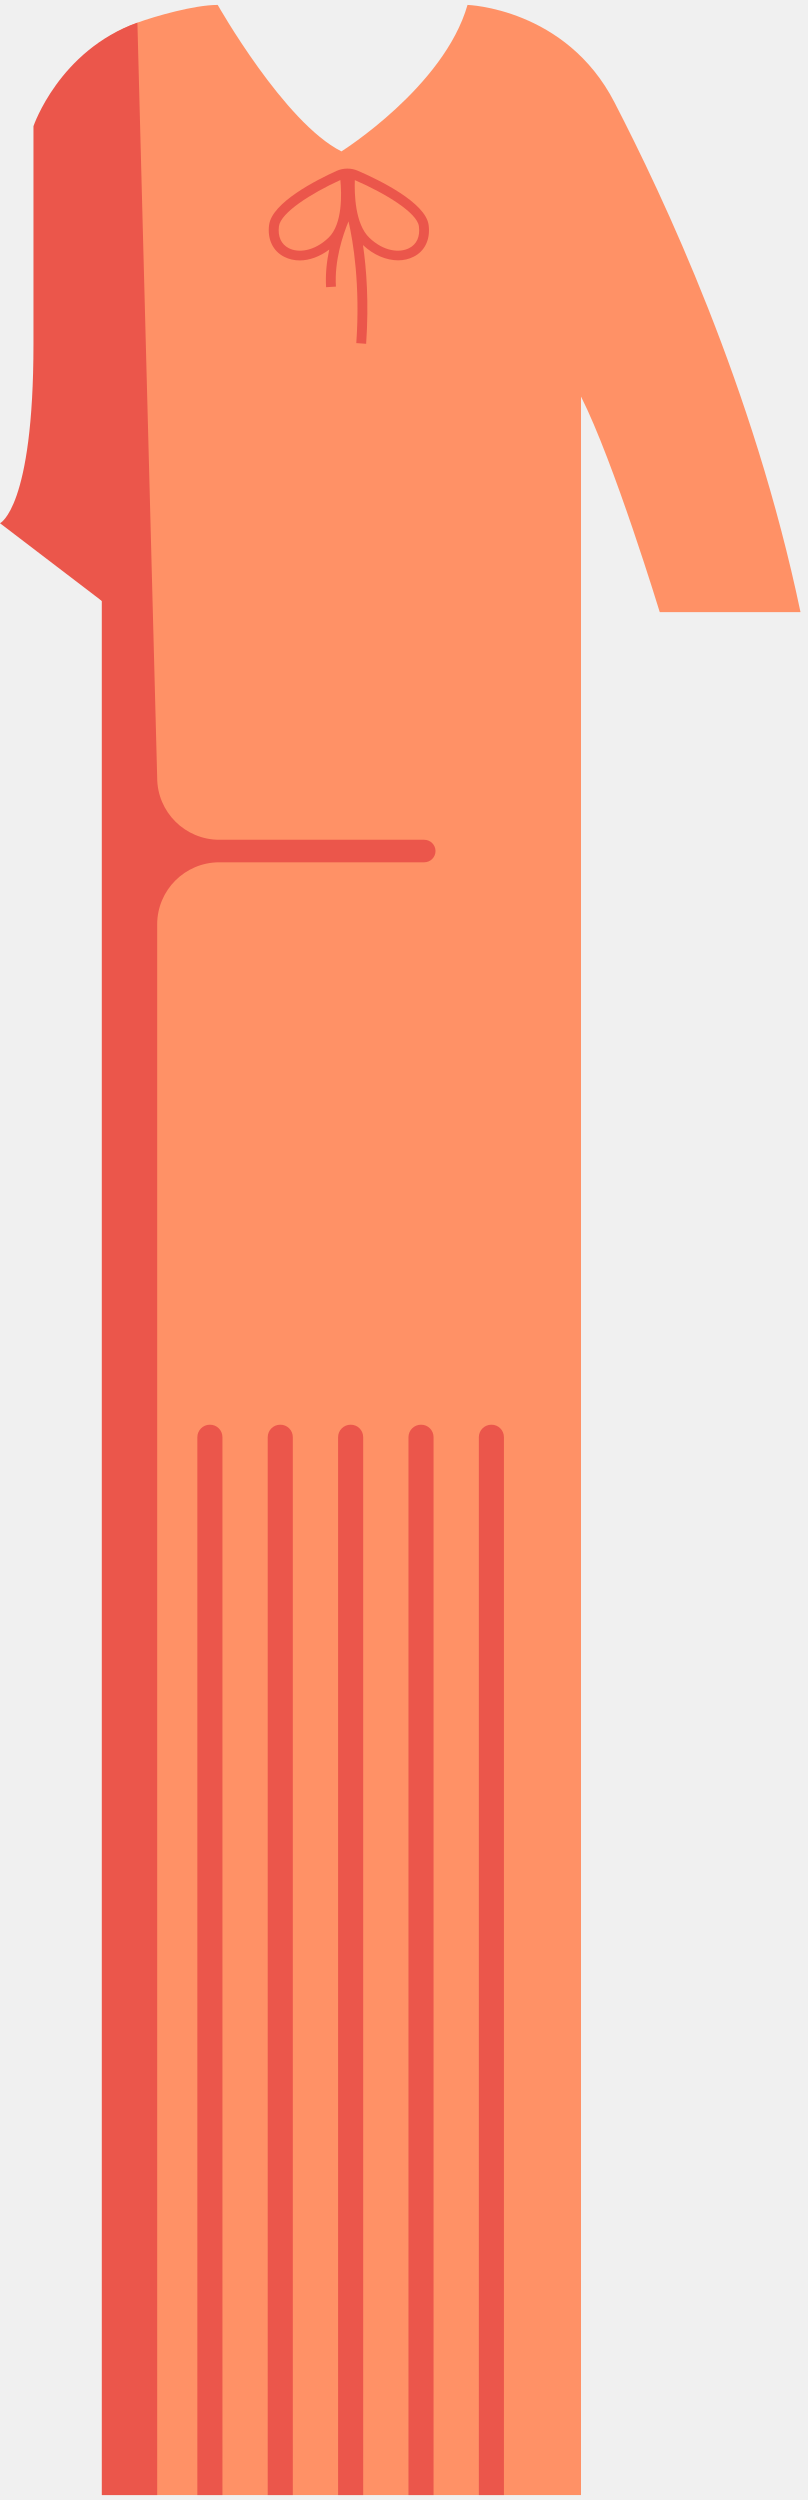
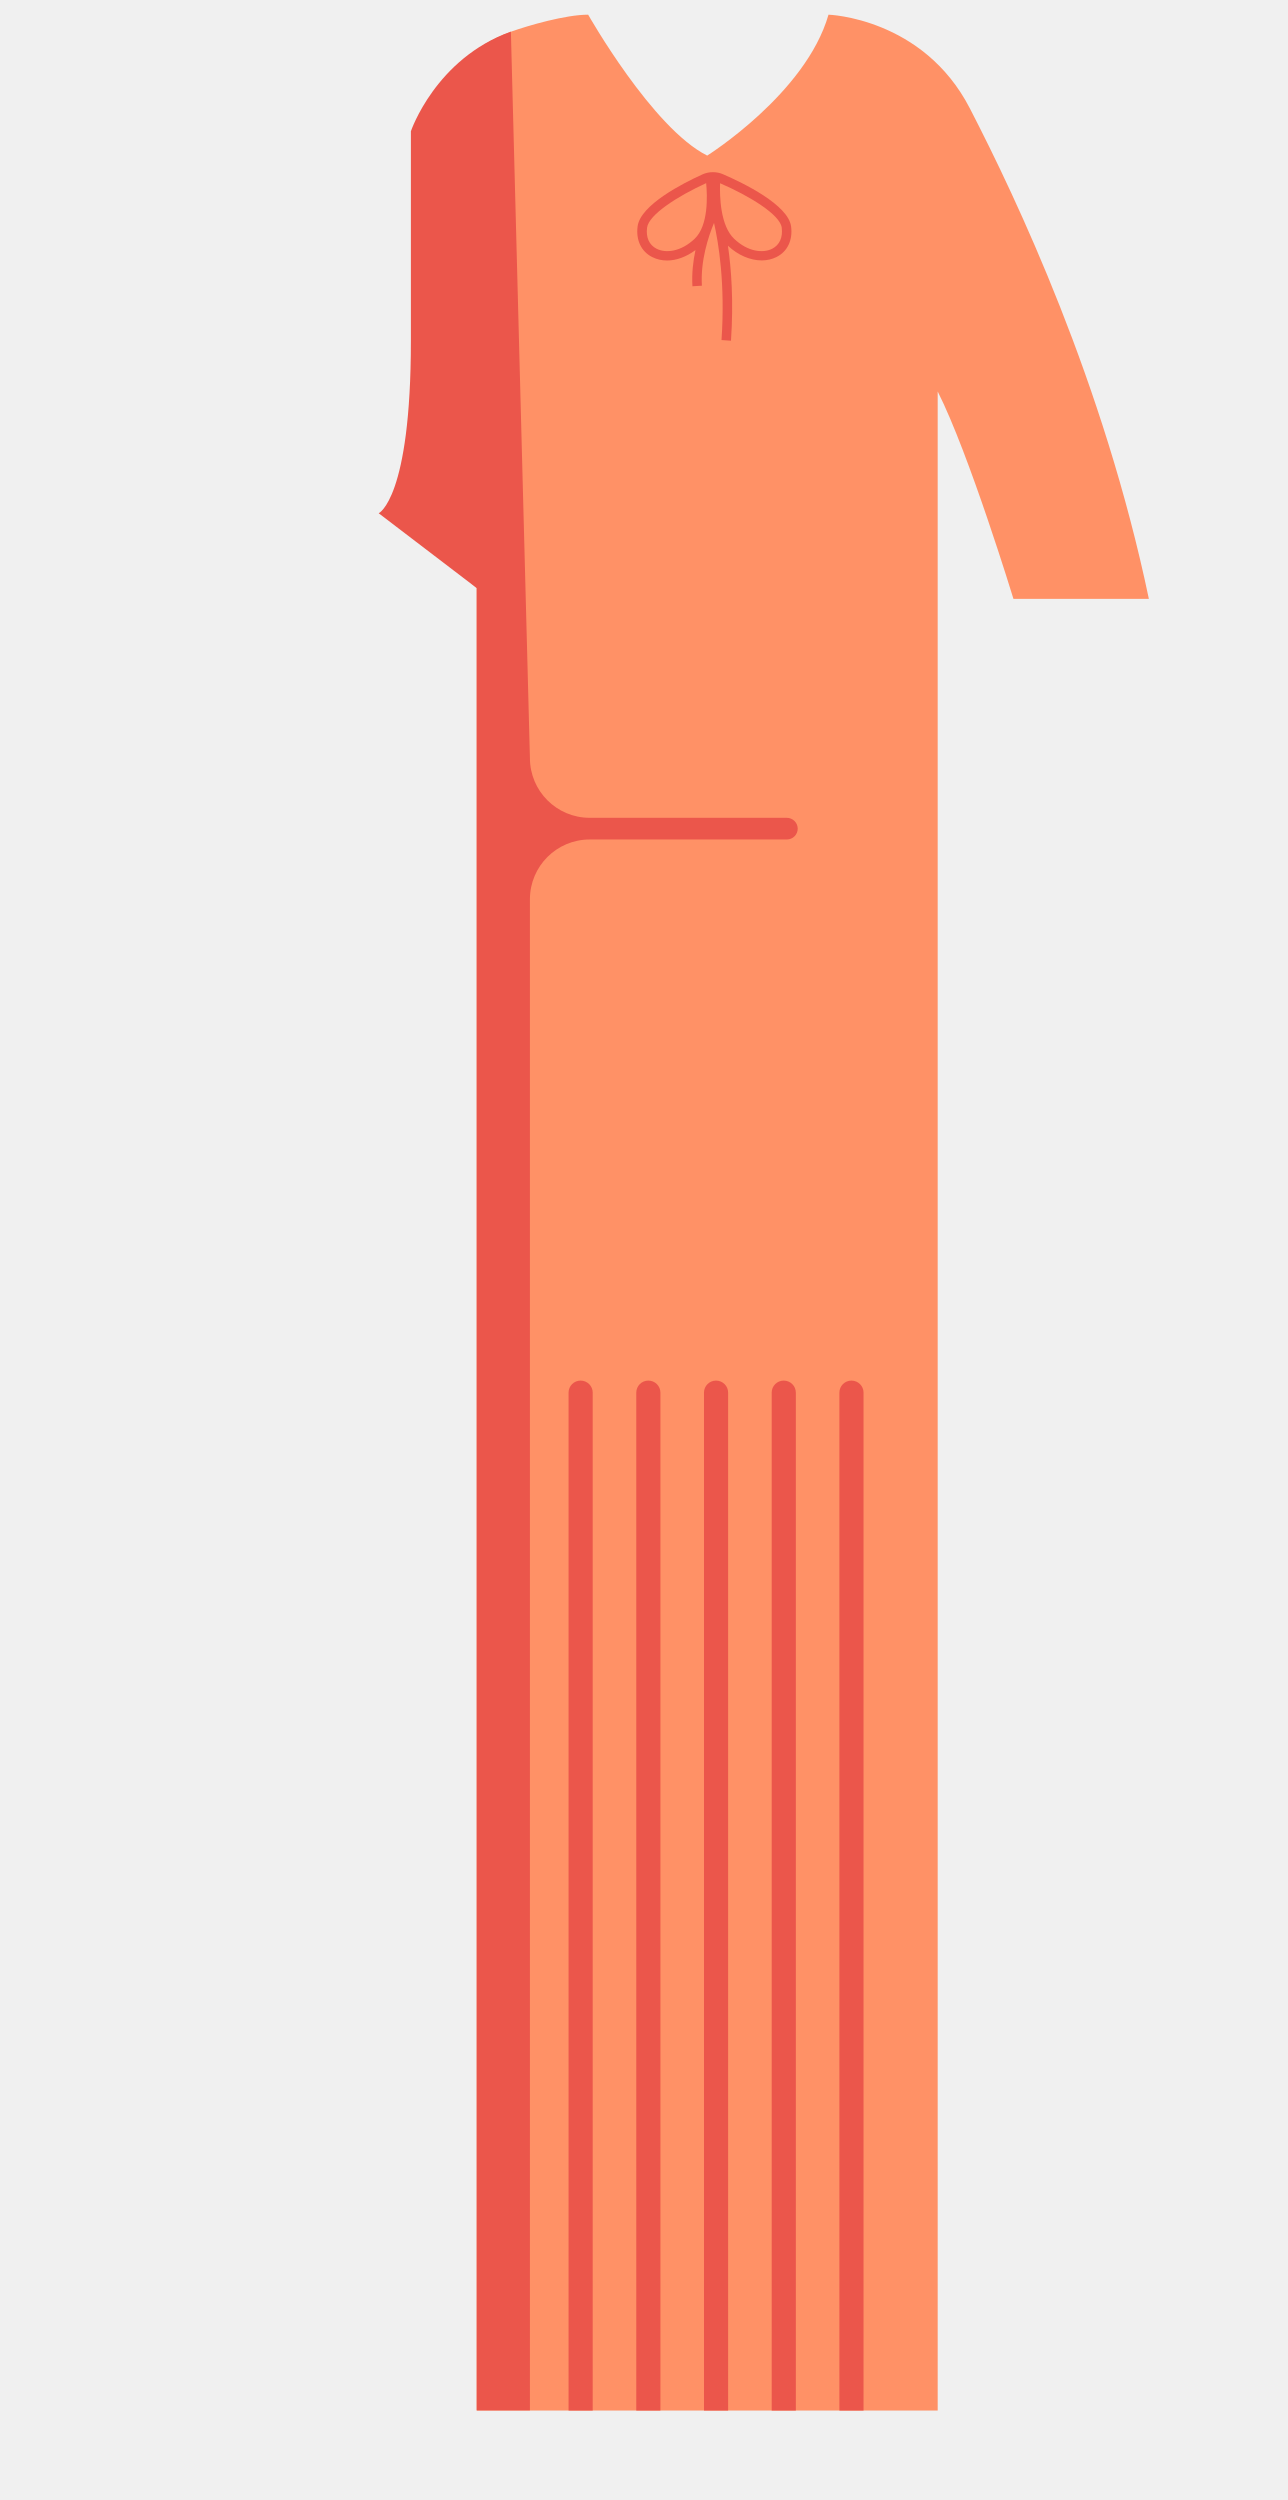
- <svg xmlns="http://www.w3.org/2000/svg" width="82" height="254" viewBox="0 0 82 254" fill="none">
-   <g clip-path="url(#clip0_301_2471)">
-     <path d="M81.33 62.19H67.03C67.03 62.19 62.36 46.87 59.03 40.29V253.5H10.35V61.06L2.01 53.16C2.01 53.16 5.41 51.63 5.41 34.95C5.41 18.27 5.41 12.82 5.41 12.82C5.41 12.82 6 5.14 13.96 2.3C15.77 1.65 19.73 0.5 22.12 0.5C22.12 0.5 28.9 12.48 34.69 15.38C34.69 15.38 45.11 8.84 47.5 0.5C47.5 0.5 57.5 0.82 62.43 10.4C67.37 19.97 76.56 39.38 81.33 62.19Z" fill="#FF9166" />
-     <path d="M43.55 22.87C43.26 20.58 38.49 18.27 36.36 17.35C36.02 17.2 35.66 17.13 35.29 17.13C34.91 17.13 34.54 17.21 34.2 17.36C32.15 18.29 27.63 20.58 27.34 22.86C27.15 24.31 27.73 25.52 28.89 26.1C29.37 26.34 29.9 26.46 30.45 26.46C31.44 26.46 32.5 26.07 33.45 25.36C33.2 26.53 33.05 27.84 33.13 29.18L34.13 29.12C33.97 26.48 34.81 23.94 35.41 22.49C35.88 24.54 36.61 28.9 36.2 34.86L37.2 34.93C37.49 30.71 37.23 27.31 36.88 24.9C37.95 25.91 39.25 26.45 40.45 26.45C41 26.45 41.54 26.33 42.01 26.09C43.16 25.53 43.74 24.32 43.55 22.87ZM29.35 25.22C28.56 24.82 28.21 24.03 28.34 22.99C28.52 21.61 31.6 19.65 34.58 18.29C34.71 19.63 34.83 22.77 33.37 24.16C31.9 25.56 30.29 25.7 29.35 25.22ZM41.55 25.22C40.6 25.7 38.99 25.56 37.53 24.16C36.07 22.77 36 19.67 36.05 18.3C39.17 19.65 42.39 21.62 42.56 22.99C42.7 24.04 42.34 24.83 41.55 25.22Z" fill="#EB564B" />
-     <path d="M43.1 85.32H22.28C18.8 85.32 15.97 82.5 15.97 79.01L13.96 2.3C6 5.14 3.4 12.82 3.4 12.82C3.4 12.82 3.4 18.27 3.4 34.95C3.4 51.63 0 53.16 0 53.16L10.35 61.06V253.5H15.97V93.92C15.97 90.44 18.79 87.61 22.28 87.61H43.1C43.73 87.61 44.25 87.1 44.25 86.46C44.24 85.83 43.73 85.32 43.1 85.32Z" fill="#EB564B" />
-     <path d="M22.6 146.02V253.5H20.05V146.02C20.05 145.32 20.62 144.75 21.32 144.75C22.03 144.74 22.6 145.31 22.6 146.02Z" fill="#EB564B" />
-     <path d="M29.75 146.02V253.5H27.2V146.02C27.2 145.32 27.77 144.75 28.47 144.75C29.18 144.74 29.75 145.31 29.75 146.02Z" fill="#EB564B" />
-     <path d="M36.9 146.02V253.5H34.35V146.02C34.35 145.32 34.92 144.75 35.62 144.75C36.33 144.74 36.9 145.31 36.9 146.02Z" fill="#EB564B" />
-     <path d="M44.05 146.02V253.5H41.5V146.02C41.5 145.32 42.07 144.75 42.77 144.75C43.48 144.74 44.05 145.31 44.05 146.02Z" fill="#EB564B" />
-     <path d="M51.2 146.02V253.5H48.65V146.02C48.65 145.32 49.22 144.75 49.92 144.75C50.63 144.74 51.2 145.31 51.2 146.02Z" fill="#EB564B" />
-   </g>
-   <defs>
-     <clipPath id="clip0_301_2471">
-       <rect width="81.33" height="253" fill="white" transform="translate(0 0.5)" />
-     </clipPath>
-   </defs>
+ <svg xmlns="http://www.w3.org/2000/svg" width="136" height="264" viewBox="0 0 136 264" fill="none">
+   <path d="M121.32 63.24H107.02C107.02 63.24 102.35 47.92 99.02 41.34V254.55H50.34V62.11L42 54.21C42 54.21 45.4 52.68 45.4 36C45.4 19.32 45.4 13.87 45.4 13.87C45.4 13.87 45.99 6.19 53.95 3.35C55.76 2.7 59.72 1.55 62.11 1.55C62.11 1.55 68.89 13.53 74.68 16.43C74.68 16.43 85.1 9.89 87.49 1.55C87.49 1.55 97.49 1.87 102.42 11.45C107.36 21.02 116.55 40.43 121.32 63.24Z" fill="#FF9166" />
+   <path d="M83.54 23.92C83.25 21.63 78.48 19.32 76.35 18.4C76.01 18.25 75.65 18.18 75.28 18.18C74.9 18.18 74.531 18.26 74.191 18.41C72.141 19.34 67.62 21.63 67.33 23.91C67.14 25.36 67.72 26.57 68.88 27.15C69.36 27.39 69.891 27.51 70.441 27.51C71.43 27.51 72.49 27.12 73.441 26.41C73.191 27.58 73.04 28.89 73.121 30.23L74.121 30.17C73.96 27.53 74.8 24.99 75.4 23.54C75.87 25.59 76.6 29.95 76.191 35.91L77.191 35.98C77.481 31.76 77.221 28.36 76.871 25.95C77.941 26.96 79.24 27.5 80.441 27.5C80.99 27.5 81.53 27.38 82 27.14C83.15 26.57 83.73 25.36 83.54 23.92ZM69.34 26.27C68.55 25.87 68.2 25.08 68.33 24.04C68.51 22.66 71.59 20.7 74.57 19.34C74.7 20.68 74.82 23.82 73.36 25.21C71.89 26.61 70.28 26.75 69.34 26.27ZM81.54 26.27C80.59 26.75 78.98 26.61 77.52 25.21C76.06 23.82 75.99 20.72 76.04 19.35C79.16 20.7 82.38 22.67 82.55 24.04C82.68 25.08 82.32 25.87 81.54 26.27Z" fill="#EB564B" />
+   <path d="M83.08 86.36H62.27C58.79 86.36 55.96 83.54 55.96 80.05L53.95 3.34C45.99 6.18 43.39 13.86 43.39 13.86C43.39 13.86 43.39 19.31 43.39 35.99C43.39 52.67 39.99 54.2 39.99 54.2L50.34 62.1V254.54H55.96V94.96C55.96 91.48 58.78 88.65 62.27 88.65H83.09C83.72 88.65 84.24 88.14 84.24 87.5C84.23 86.87 83.72 86.36 83.08 86.36Z" fill="#EB564B" />
+   <path d="M62.59 147.06V254.55H60.04V147.06C60.04 146.36 60.61 145.79 61.31 145.79C62.02 145.79 62.59 146.36 62.59 147.06Z" fill="#EB564B" />
+   <path d="M69.74 147.06V254.55H67.19V147.06C67.19 146.36 67.76 145.79 68.46 145.79C69.17 145.79 69.74 146.36 69.74 147.06Z" fill="#EB564B" />
+   <path d="M76.89 147.06V254.55H74.34V147.06C74.34 146.36 74.91 145.79 75.61 145.79C76.32 145.79 76.89 146.36 76.89 147.06Z" fill="#EB564B" />
+   <path d="M84.04 147.06V254.55H81.49V147.06C81.49 146.36 82.06 145.79 82.76 145.79C83.47 145.79 84.04 146.36 84.04 147.06Z" fill="#EB564B" />
+   <path d="M91.19 147.06V254.55H88.64V147.06C88.64 146.36 89.21 145.79 89.91 145.79C90.62 145.79 91.19 146.36 91.19 147.06Z" fill="#EB564B" />
</svg>
